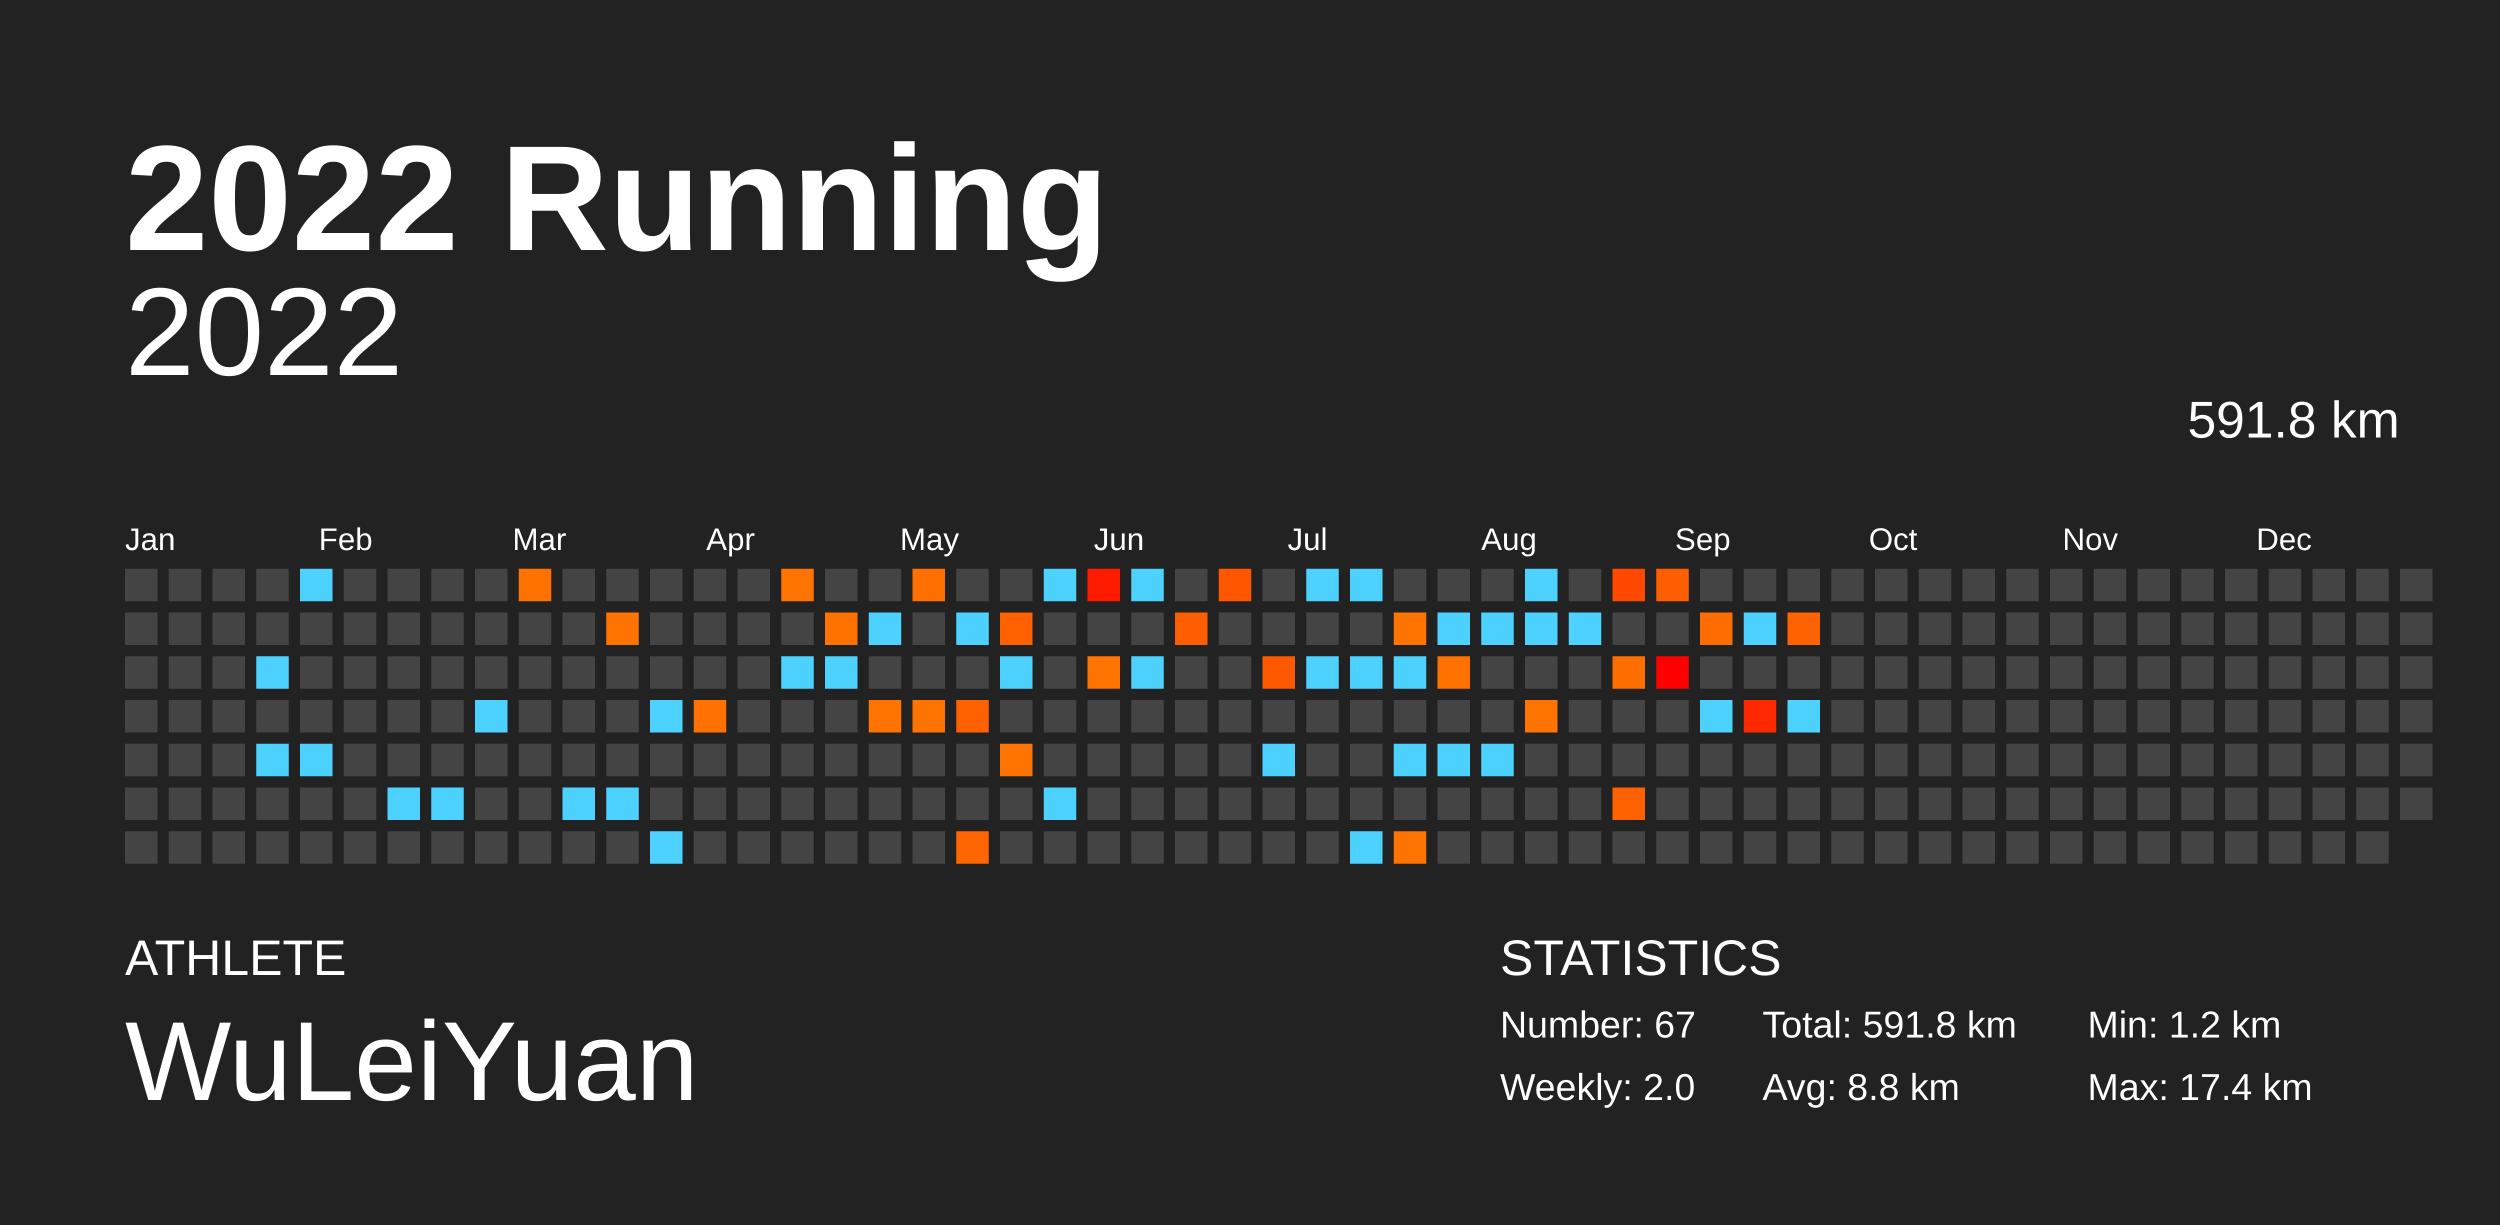
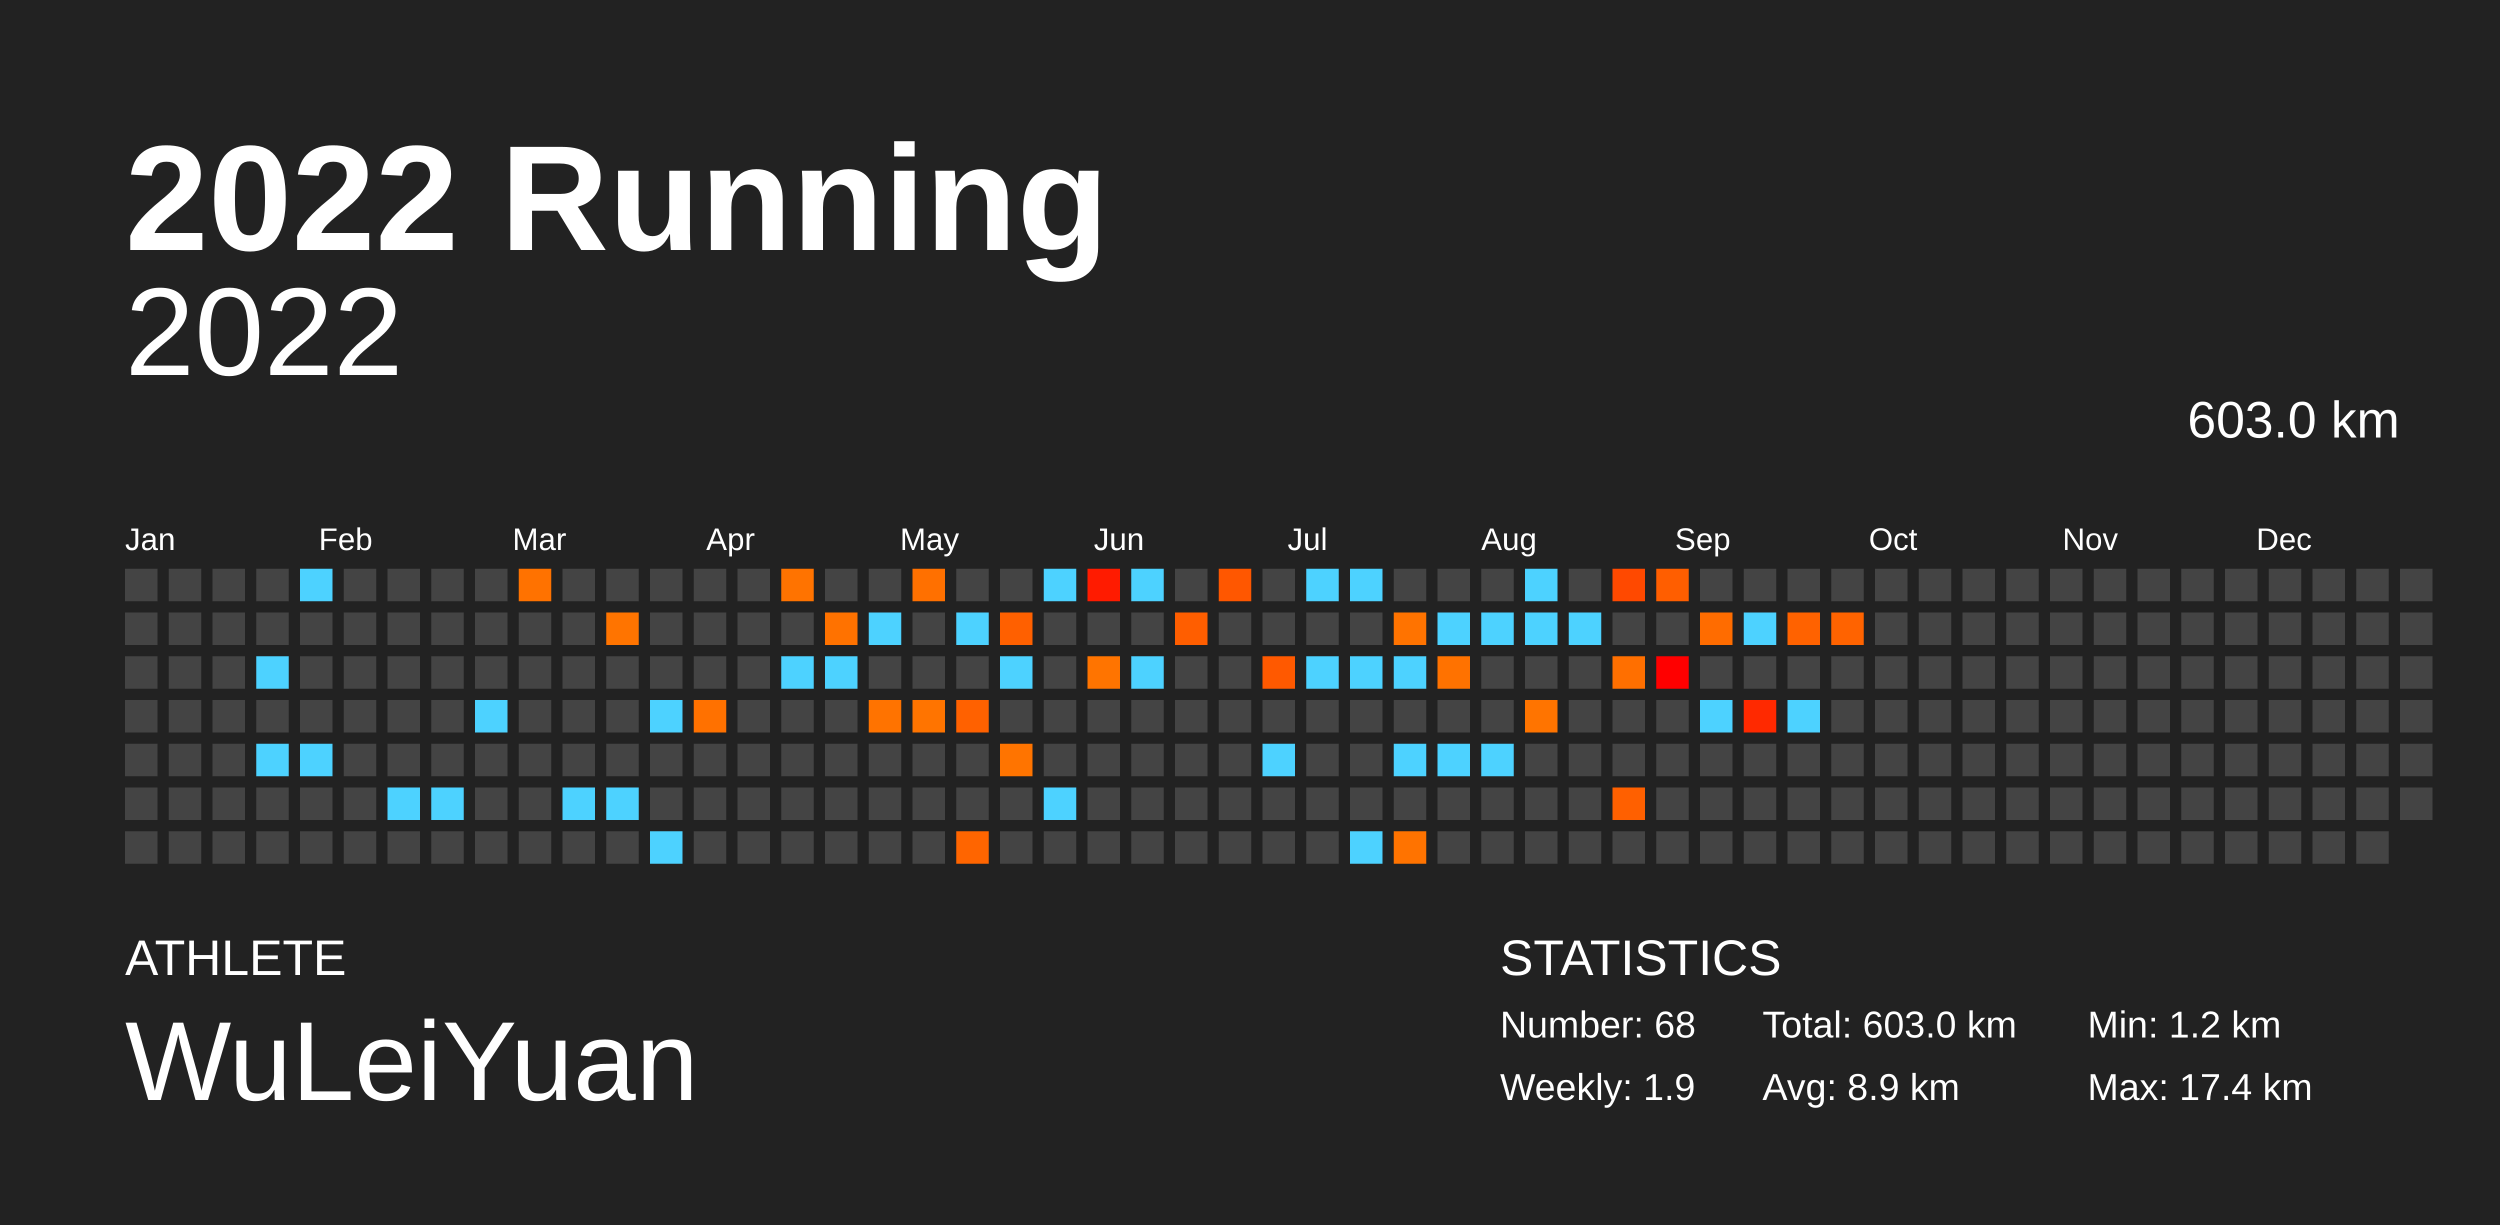
<svg xmlns="http://www.w3.org/2000/svg" baseProfile="full" height="98mm" version="1.1" viewBox="0,0,200,98" width="200mm">
  <defs />
  <rect fill="#222222" height="98" width="200" x="0" y="0" />
  <text fill="#FFFFFF" style="font-size:12px; font-family:Arial; font-weight:bold;" x="10" y="20">2022 Running</text>
  <text fill="#FFFFFF" style="font-size:4px; font-family:Arial" x="10" y="78">ATHLETE</text>
  <text fill="#FFFFFF" style="font-size:9px; font-family:Arial" x="10" y="88">WuLeiYuan</text>
  <text fill="#FFFFFF" style="font-size:4px; font-family:Arial" x="120" y="78">STATISTICS</text>
-   <text fill="#FFFFFF" style="font-size:3px; font-family:Arial" x="120" y="83">Number: 67</text>
-   <text fill="#FFFFFF" style="font-size:3px; font-family:Arial" x="120" y="88">Weekly: 2.0</text>
-   <text fill="#FFFFFF" style="font-size:3px; font-family:Arial" x="141" y="83">Total: 591.8 km</text>
-   <text fill="#FFFFFF" style="font-size:3px; font-family:Arial" x="141" y="88">Avg: 8.8 km</text>
+   <text fill="#FFFFFF" style="font-size:3px; font-family:Arial" x="120" y="83">Number: 68</text>
+   <text fill="#FFFFFF" style="font-size:3px; font-family:Arial" x="120" y="88">Weekly: 1.9</text>
+   <text fill="#FFFFFF" style="font-size:3px; font-family:Arial" x="141" y="83">Total: 603.0 km</text>
+   <text fill="#FFFFFF" style="font-size:3px; font-family:Arial" x="141" y="88">Avg: 8.9 km</text>
  <text fill="#FFFFFF" style="font-size:3px; font-family:Arial" x="167" y="83">Min: 1.2 km</text>
  <text fill="#FFFFFF" style="font-size:3px; font-family:Arial" x="167" y="88">Max: 17.4 km</text>
  <text alignment-baseline="hanging" fill="#FFFFFF" style="font-size:10.0px; font-family:Arial;" x="10" y="30">2022</text>
-   <text alignment-baseline="hanging" fill="#FFFFFF" style="font-size:4.125px; font-family:Arial;" x="175" y="35">591.8 km</text>
+   <text alignment-baseline="hanging" fill="#FFFFFF" style="font-size:4.125px; font-family:Arial;" x="175" y="35">603.0 km</text>
  <text fill="#FFFFFF" style="font-size:2.5px; font-family:Arial" x="10.0" y="44">Jan</text>
  <text fill="#FFFFFF" style="font-size:2.5px; font-family:Arial" x="25.5" y="44">Feb</text>
  <text fill="#FFFFFF" style="font-size:2.5px; font-family:Arial" x="41.0" y="44">Mar</text>
  <text fill="#FFFFFF" style="font-size:2.5px; font-family:Arial" x="56.5" y="44">Apr</text>
  <text fill="#FFFFFF" style="font-size:2.5px; font-family:Arial" x="72.0" y="44">May</text>
  <text fill="#FFFFFF" style="font-size:2.5px; font-family:Arial" x="87.5" y="44">Jun</text>
  <text fill="#FFFFFF" style="font-size:2.5px; font-family:Arial" x="103.0" y="44">Jul</text>
  <text fill="#FFFFFF" style="font-size:2.5px; font-family:Arial" x="118.5" y="44">Aug</text>
  <text fill="#FFFFFF" style="font-size:2.5px; font-family:Arial" x="134.0" y="44">Sep</text>
  <text fill="#FFFFFF" style="font-size:2.5px; font-family:Arial" x="149.5" y="44">Oct</text>
  <text fill="#FFFFFF" style="font-size:2.5px; font-family:Arial" x="165.0" y="44">Nov</text>
  <text fill="#FFFFFF" style="font-size:2.5px; font-family:Arial" x="180.5" y="44">Dec</text>
  <rect fill="#444444" height="2.6" width="2.6" x="10.0" y="45.5" />
  <rect fill="#444444" height="2.6" width="2.6" x="10.0" y="49.0" />
  <rect fill="#444444" height="2.6" width="2.6" x="10.0" y="52.5" />
  <rect fill="#444444" height="2.6" width="2.6" x="10.0" y="56.0" />
  <rect fill="#444444" height="2.6" width="2.6" x="10.0" y="59.5" />
  <rect fill="#444444" height="2.6" width="2.6" x="10.0" y="63.0" />
  <rect fill="#444444" height="2.6" width="2.6" x="10.0" y="66.5" />
  <rect fill="#444444" height="2.6" width="2.6" x="13.5" y="45.5" />
  <rect fill="#444444" height="2.6" width="2.6" x="13.5" y="49.0" />
  <rect fill="#444444" height="2.6" width="2.6" x="13.5" y="52.5" />
  <rect fill="#444444" height="2.6" width="2.6" x="13.5" y="56.0" />
  <rect fill="#444444" height="2.6" width="2.6" x="13.5" y="59.5" />
  <rect fill="#444444" height="2.6" width="2.6" x="13.5" y="63.0" />
  <rect fill="#444444" height="2.6" width="2.6" x="13.5" y="66.5" />
  <rect fill="#444444" height="2.6" width="2.6" x="17.0" y="45.5" />
  <rect fill="#444444" height="2.6" width="2.6" x="17.0" y="49.0" />
  <rect fill="#444444" height="2.6" width="2.6" x="17.0" y="52.5" />
  <rect fill="#444444" height="2.6" width="2.6" x="17.0" y="56.0" />
  <rect fill="#444444" height="2.6" width="2.6" x="17.0" y="59.5" />
  <rect fill="#444444" height="2.6" width="2.6" x="17.0" y="63.0" />
  <rect fill="#444444" height="2.6" width="2.6" x="17.0" y="66.5" />
  <rect fill="#444444" height="2.6" width="2.6" x="20.5" y="45.5" />
  <rect fill="#444444" height="2.6" width="2.6" x="20.5" y="49.0" />
  <rect fill="#4dd2ff" height="2.6" width="2.6" x="20.5" y="52.5" />
  <rect fill="#444444" height="2.6" width="2.6" x="20.5" y="56.0" />
  <rect fill="#4dd2ff" height="2.6" width="2.6" x="20.5" y="59.5" />
  <rect fill="#444444" height="2.6" width="2.6" x="20.5" y="63.0" />
  <rect fill="#444444" height="2.6" width="2.6" x="20.5" y="66.5" />
  <rect fill="#4dd2ff" height="2.6" width="2.6" x="24.0" y="45.5" />
  <rect fill="#444444" height="2.6" width="2.6" x="24.0" y="49.0" />
  <rect fill="#444444" height="2.6" width="2.6" x="24.0" y="52.5" />
  <rect fill="#444444" height="2.6" width="2.6" x="24.0" y="56.0" />
  <rect fill="#4dd2ff" height="2.6" width="2.6" x="24.0" y="59.5" />
  <rect fill="#444444" height="2.6" width="2.6" x="24.0" y="63.0" />
  <rect fill="#444444" height="2.6" width="2.6" x="24.0" y="66.5" />
  <rect fill="#444444" height="2.6" width="2.6" x="27.5" y="45.5" />
  <rect fill="#444444" height="2.6" width="2.6" x="27.5" y="49.0" />
  <rect fill="#444444" height="2.6" width="2.6" x="27.5" y="52.5" />
  <rect fill="#444444" height="2.6" width="2.6" x="27.5" y="56.0" />
  <rect fill="#444444" height="2.6" width="2.6" x="27.5" y="59.5" />
  <rect fill="#444444" height="2.6" width="2.6" x="27.5" y="63.0" />
  <rect fill="#444444" height="2.6" width="2.6" x="27.5" y="66.5" />
  <rect fill="#444444" height="2.6" width="2.6" x="31.0" y="45.5" />
  <rect fill="#444444" height="2.6" width="2.6" x="31.0" y="49.0" />
  <rect fill="#444444" height="2.6" width="2.6" x="31.0" y="52.5" />
  <rect fill="#444444" height="2.6" width="2.6" x="31.0" y="56.0" />
  <rect fill="#444444" height="2.6" width="2.6" x="31.0" y="59.5" />
  <rect fill="#4dd2ff" height="2.6" width="2.6" x="31.0" y="63.0" />
  <rect fill="#444444" height="2.6" width="2.6" x="31.0" y="66.5" />
  <rect fill="#444444" height="2.6" width="2.6" x="34.5" y="45.5" />
  <rect fill="#444444" height="2.6" width="2.6" x="34.5" y="49.0" />
  <rect fill="#444444" height="2.6" width="2.6" x="34.5" y="52.5" />
  <rect fill="#444444" height="2.6" width="2.6" x="34.5" y="56.0" />
  <rect fill="#444444" height="2.6" width="2.6" x="34.5" y="59.5" />
  <rect fill="#4dd2ff" height="2.6" width="2.6" x="34.5" y="63.0" />
  <rect fill="#444444" height="2.6" width="2.6" x="34.5" y="66.5" />
  <rect fill="#444444" height="2.6" width="2.6" x="38.0" y="45.5" />
  <rect fill="#444444" height="2.6" width="2.6" x="38.0" y="49.0" />
  <rect fill="#444444" height="2.6" width="2.6" x="38.0" y="52.5" />
  <rect fill="#4dd2ff" height="2.6" width="2.6" x="38.0" y="56.0" />
  <rect fill="#444444" height="2.6" width="2.6" x="38.0" y="59.5" />
  <rect fill="#444444" height="2.6" width="2.6" x="38.0" y="63.0" />
  <rect fill="#444444" height="2.6" width="2.6" x="38.0" y="66.5" />
  <rect fill="#ff7200" height="2.6" width="2.6" x="41.5" y="45.5" />
  <rect fill="#444444" height="2.6" width="2.6" x="41.5" y="49.0" />
  <rect fill="#444444" height="2.6" width="2.6" x="41.5" y="52.5" />
  <rect fill="#444444" height="2.6" width="2.6" x="41.5" y="56.0" />
  <rect fill="#444444" height="2.6" width="2.6" x="41.5" y="59.5" />
  <rect fill="#444444" height="2.6" width="2.6" x="41.5" y="63.0" />
  <rect fill="#444444" height="2.6" width="2.6" x="41.5" y="66.5" />
  <rect fill="#444444" height="2.6" width="2.6" x="45.0" y="45.5" />
  <rect fill="#444444" height="2.6" width="2.6" x="45.0" y="49.0" />
  <rect fill="#444444" height="2.6" width="2.6" x="45.0" y="52.5" />
  <rect fill="#444444" height="2.6" width="2.6" x="45.0" y="56.0" />
  <rect fill="#444444" height="2.6" width="2.6" x="45.0" y="59.5" />
  <rect fill="#4dd2ff" height="2.6" width="2.6" x="45.0" y="63.0" />
  <rect fill="#444444" height="2.6" width="2.6" x="45.0" y="66.5" />
  <rect fill="#444444" height="2.6" width="2.6" x="48.5" y="45.5" />
  <rect fill="#ff7400" height="2.6" width="2.6" x="48.5" y="49.0" />
  <rect fill="#444444" height="2.6" width="2.6" x="48.5" y="52.5" />
  <rect fill="#444444" height="2.6" width="2.6" x="48.5" y="56.0" />
  <rect fill="#444444" height="2.6" width="2.6" x="48.5" y="59.5" />
  <rect fill="#4dd2ff" height="2.6" width="2.6" x="48.5" y="63.0" />
  <rect fill="#444444" height="2.6" width="2.6" x="48.5" y="66.5" />
  <rect fill="#444444" height="2.6" width="2.6" x="52.0" y="45.5" />
  <rect fill="#444444" height="2.6" width="2.6" x="52.0" y="49.0" />
  <rect fill="#444444" height="2.6" width="2.6" x="52.0" y="52.5" />
  <rect fill="#4dd2ff" height="2.6" width="2.6" x="52.0" y="56.0" />
  <rect fill="#444444" height="2.6" width="2.6" x="52.0" y="59.5" />
  <rect fill="#444444" height="2.6" width="2.6" x="52.0" y="63.0" />
  <rect fill="#4dd2ff" height="2.6" width="2.6" x="52.0" y="66.5" />
  <rect fill="#444444" height="2.6" width="2.6" x="55.5" y="45.5" />
  <rect fill="#444444" height="2.6" width="2.6" x="55.5" y="49.0" />
  <rect fill="#444444" height="2.6" width="2.6" x="55.5" y="52.5" />
  <rect fill="#ff7100" height="2.6" width="2.6" x="55.5" y="56.0" />
  <rect fill="#444444" height="2.6" width="2.6" x="55.5" y="59.5" />
  <rect fill="#444444" height="2.6" width="2.6" x="55.5" y="63.0" />
  <rect fill="#444444" height="2.6" width="2.6" x="55.5" y="66.5" />
  <rect fill="#444444" height="2.6" width="2.6" x="59.0" y="45.5" />
  <rect fill="#444444" height="2.6" width="2.6" x="59.0" y="49.0" />
  <rect fill="#444444" height="2.6" width="2.6" x="59.0" y="52.5" />
  <rect fill="#444444" height="2.6" width="2.6" x="59.0" y="56.0" />
  <rect fill="#444444" height="2.6" width="2.6" x="59.0" y="59.5" />
  <rect fill="#444444" height="2.6" width="2.6" x="59.0" y="63.0" />
  <rect fill="#444444" height="2.6" width="2.6" x="59.0" y="66.5" />
  <rect fill="#ff7300" height="2.6" width="2.6" x="62.5" y="45.5" />
  <rect fill="#444444" height="2.6" width="2.6" x="62.5" y="49.0" />
  <rect fill="#4dd2ff" height="2.6" width="2.6" x="62.5" y="52.5" />
  <rect fill="#444444" height="2.6" width="2.6" x="62.5" y="56.0" />
  <rect fill="#444444" height="2.6" width="2.6" x="62.5" y="59.5" />
  <rect fill="#444444" height="2.6" width="2.6" x="62.5" y="63.0" />
  <rect fill="#444444" height="2.6" width="2.6" x="62.5" y="66.5" />
  <rect fill="#444444" height="2.6" width="2.6" x="66.0" y="45.5" />
  <rect fill="#ff7200" height="2.6" width="2.6" x="66.0" y="49.0" />
  <rect fill="#4dd2ff" height="2.6" width="2.6" x="66.0" y="52.5" />
  <rect fill="#444444" height="2.6" width="2.6" x="66.0" y="56.0" />
  <rect fill="#444444" height="2.6" width="2.6" x="66.0" y="59.5" />
  <rect fill="#444444" height="2.6" width="2.6" x="66.0" y="63.0" />
  <rect fill="#444444" height="2.6" width="2.6" x="66.0" y="66.5" />
  <rect fill="#444444" height="2.6" width="2.6" x="69.5" y="45.5" />
  <rect fill="#4dd2ff" height="2.6" width="2.6" x="69.5" y="49.0" />
  <rect fill="#444444" height="2.6" width="2.6" x="69.5" y="52.5" />
  <rect fill="#ff7300" height="2.6" width="2.6" x="69.5" y="56.0" />
  <rect fill="#444444" height="2.6" width="2.6" x="69.5" y="59.5" />
  <rect fill="#444444" height="2.6" width="2.6" x="69.5" y="63.0" />
  <rect fill="#444444" height="2.6" width="2.6" x="69.5" y="66.5" />
  <rect fill="#ff7000" height="2.6" width="2.6" x="73.0" y="45.5" />
  <rect fill="#444444" height="2.6" width="2.6" x="73.0" y="49.0" />
  <rect fill="#444444" height="2.6" width="2.6" x="73.0" y="52.5" />
  <rect fill="#ff7400" height="2.6" width="2.6" x="73.0" y="56.0" />
  <rect fill="#444444" height="2.6" width="2.6" x="73.0" y="59.5" />
  <rect fill="#444444" height="2.6" width="2.6" x="73.0" y="63.0" />
  <rect fill="#444444" height="2.6" width="2.6" x="73.0" y="66.5" />
  <rect fill="#444444" height="2.6" width="2.6" x="76.5" y="45.5" />
  <rect fill="#4dd2ff" height="2.6" width="2.6" x="76.5" y="49.0" />
  <rect fill="#444444" height="2.6" width="2.6" x="76.5" y="52.5" />
  <rect fill="#ff6100" height="2.6" width="2.6" x="76.5" y="56.0" />
  <rect fill="#444444" height="2.6" width="2.6" x="76.5" y="59.5" />
  <rect fill="#444444" height="2.6" width="2.6" x="76.5" y="63.0" />
  <rect fill="#ff6500" height="2.6" width="2.6" x="76.5" y="66.5" />
  <rect fill="#444444" height="2.6" width="2.6" x="80.0" y="45.5" />
  <rect fill="#ff6000" height="2.6" width="2.6" x="80.0" y="49.0" />
  <rect fill="#4dd2ff" height="2.6" width="2.6" x="80.0" y="52.5" />
  <rect fill="#444444" height="2.6" width="2.6" x="80.0" y="56.0" />
  <rect fill="#ff7400" height="2.6" width="2.6" x="80.0" y="59.5" />
  <rect fill="#444444" height="2.6" width="2.6" x="80.0" y="63.0" />
  <rect fill="#444444" height="2.6" width="2.6" x="80.0" y="66.5" />
  <rect fill="#4dd2ff" height="2.6" width="2.6" x="83.5" y="45.5" />
  <rect fill="#444444" height="2.6" width="2.6" x="83.5" y="49.0" />
  <rect fill="#444444" height="2.6" width="2.6" x="83.5" y="52.5" />
  <rect fill="#444444" height="2.6" width="2.6" x="83.5" y="56.0" />
  <rect fill="#444444" height="2.6" width="2.6" x="83.5" y="59.5" />
  <rect fill="#4dd2ff" height="2.6" width="2.6" x="83.5" y="63.0" />
  <rect fill="#444444" height="2.6" width="2.6" x="83.5" y="66.5" />
  <rect fill="#ff1b00" height="2.6" width="2.6" x="87.0" y="45.5" />
  <rect fill="#444444" height="2.6" width="2.6" x="87.0" y="49.0" />
  <rect fill="#ff7400" height="2.6" width="2.6" x="87.0" y="52.5" />
  <rect fill="#444444" height="2.6" width="2.6" x="87.0" y="56.0" />
  <rect fill="#444444" height="2.6" width="2.6" x="87.0" y="59.5" />
  <rect fill="#444444" height="2.6" width="2.6" x="87.0" y="63.0" />
  <rect fill="#444444" height="2.6" width="2.6" x="87.0" y="66.5" />
  <rect fill="#4dd2ff" height="2.6" width="2.6" x="90.5" y="45.5" />
  <rect fill="#444444" height="2.6" width="2.6" x="90.5" y="49.0" />
  <rect fill="#4dd2ff" height="2.6" width="2.6" x="90.5" y="52.5" />
  <rect fill="#444444" height="2.6" width="2.6" x="90.5" y="56.0" />
  <rect fill="#444444" height="2.6" width="2.6" x="90.5" y="59.5" />
  <rect fill="#444444" height="2.6" width="2.6" x="90.5" y="63.0" />
  <rect fill="#444444" height="2.6" width="2.6" x="90.5" y="66.5" />
  <rect fill="#444444" height="2.6" width="2.6" x="94.0" y="45.5" />
  <rect fill="#ff5e00" height="2.6" width="2.6" x="94.0" y="49.0" />
  <rect fill="#444444" height="2.6" width="2.6" x="94.0" y="52.5" />
  <rect fill="#444444" height="2.6" width="2.6" x="94.0" y="56.0" />
  <rect fill="#444444" height="2.6" width="2.6" x="94.0" y="59.5" />
  <rect fill="#444444" height="2.6" width="2.6" x="94.0" y="63.0" />
  <rect fill="#444444" height="2.6" width="2.6" x="94.0" y="66.5" />
  <rect fill="#ff5700" height="2.6" width="2.6" x="97.5" y="45.5" />
  <rect fill="#444444" height="2.6" width="2.6" x="97.5" y="49.0" />
  <rect fill="#444444" height="2.6" width="2.6" x="97.5" y="52.5" />
  <rect fill="#444444" height="2.6" width="2.6" x="97.5" y="56.0" />
  <rect fill="#444444" height="2.6" width="2.6" x="97.5" y="59.5" />
  <rect fill="#444444" height="2.6" width="2.6" x="97.5" y="63.0" />
  <rect fill="#444444" height="2.6" width="2.6" x="97.5" y="66.5" />
  <rect fill="#444444" height="2.6" width="2.6" x="101.0" y="45.5" />
  <rect fill="#444444" height="2.6" width="2.6" x="101.0" y="49.0" />
  <rect fill="#ff5900" height="2.6" width="2.6" x="101.0" y="52.5" />
  <rect fill="#444444" height="2.6" width="2.6" x="101.0" y="56.0" />
  <rect fill="#4dd2ff" height="2.6" width="2.6" x="101.0" y="59.5" />
  <rect fill="#444444" height="2.6" width="2.6" x="101.0" y="63.0" />
  <rect fill="#444444" height="2.6" width="2.6" x="101.0" y="66.5" />
  <rect fill="#4dd2ff" height="2.6" width="2.6" x="104.5" y="45.5" />
  <rect fill="#444444" height="2.6" width="2.6" x="104.5" y="49.0" />
  <rect fill="#4dd2ff" height="2.6" width="2.6" x="104.5" y="52.5" />
  <rect fill="#444444" height="2.6" width="2.6" x="104.5" y="56.0" />
  <rect fill="#444444" height="2.6" width="2.6" x="104.5" y="59.5" />
  <rect fill="#444444" height="2.6" width="2.6" x="104.5" y="63.0" />
  <rect fill="#444444" height="2.6" width="2.6" x="104.5" y="66.5" />
  <rect fill="#4dd2ff" height="2.6" width="2.6" x="108.0" y="45.5" />
  <rect fill="#444444" height="2.6" width="2.6" x="108.0" y="49.0" />
  <rect fill="#4dd2ff" height="2.6" width="2.6" x="108.0" y="52.5" />
  <rect fill="#444444" height="2.6" width="2.6" x="108.0" y="56.0" />
  <rect fill="#444444" height="2.6" width="2.6" x="108.0" y="59.5" />
  <rect fill="#444444" height="2.6" width="2.6" x="108.0" y="63.0" />
  <rect fill="#4dd2ff" height="2.6" width="2.6" x="108.0" y="66.5" />
  <rect fill="#444444" height="2.6" width="2.6" x="111.5" y="45.5" />
  <rect fill="#ff7300" height="2.6" width="2.6" x="111.5" y="49.0" />
  <rect fill="#4dd2ff" height="2.6" width="2.6" x="111.5" y="52.5" />
  <rect fill="#444444" height="2.6" width="2.6" x="111.5" y="56.0" />
  <rect fill="#4dd2ff" height="2.6" width="2.6" x="111.5" y="59.5" />
  <rect fill="#444444" height="2.6" width="2.6" x="111.5" y="63.0" />
  <rect fill="#ff7300" height="2.6" width="2.6" x="111.5" y="66.5" />
  <rect fill="#444444" height="2.6" width="2.6" x="115.0" y="45.5" />
  <rect fill="#4dd2ff" height="2.6" width="2.6" x="115.0" y="49.0" />
  <rect fill="#ff7200" height="2.6" width="2.6" x="115.0" y="52.5" />
  <rect fill="#444444" height="2.6" width="2.6" x="115.0" y="56.0" />
  <rect fill="#4dd2ff" height="2.6" width="2.6" x="115.0" y="59.5" />
  <rect fill="#444444" height="2.6" width="2.6" x="115.0" y="63.0" />
  <rect fill="#444444" height="2.6" width="2.6" x="115.0" y="66.5" />
  <rect fill="#444444" height="2.6" width="2.6" x="118.5" y="45.5" />
  <rect fill="#4dd2ff" height="2.6" width="2.6" x="118.5" y="49.0" />
  <rect fill="#444444" height="2.6" width="2.6" x="118.5" y="52.5" />
  <rect fill="#444444" height="2.6" width="2.6" x="118.5" y="56.0" />
  <rect fill="#4dd2ff" height="2.6" width="2.6" x="118.5" y="59.5" />
  <rect fill="#444444" height="2.6" width="2.6" x="118.5" y="63.0" />
  <rect fill="#444444" height="2.6" width="2.6" x="118.5" y="66.5" />
  <rect fill="#4dd2ff" height="2.6" width="2.6" x="122.0" y="45.5" />
  <rect fill="#4dd2ff" height="2.6" width="2.6" x="122.0" y="49.0" />
  <rect fill="#444444" height="2.6" width="2.6" x="122.0" y="52.5" />
  <rect fill="#ff7400" height="2.6" width="2.6" x="122.0" y="56.0" />
  <rect fill="#444444" height="2.6" width="2.6" x="122.0" y="59.5" />
  <rect fill="#444444" height="2.6" width="2.6" x="122.0" y="63.0" />
  <rect fill="#444444" height="2.6" width="2.6" x="122.0" y="66.5" />
  <rect fill="#444444" height="2.6" width="2.6" x="125.5" y="45.5" />
  <rect fill="#4dd2ff" height="2.6" width="2.6" x="125.5" y="49.0" />
  <rect fill="#444444" height="2.6" width="2.6" x="125.5" y="52.5" />
  <rect fill="#444444" height="2.6" width="2.6" x="125.5" y="56.0" />
  <rect fill="#444444" height="2.6" width="2.6" x="125.5" y="59.5" />
  <rect fill="#444444" height="2.6" width="2.6" x="125.5" y="63.0" />
  <rect fill="#444444" height="2.6" width="2.6" x="125.5" y="66.5" />
  <rect fill="#ff4900" height="2.6" width="2.6" x="129.0" y="45.5" />
  <rect fill="#444444" height="2.6" width="2.6" x="129.0" y="49.0" />
  <rect fill="#ff6f00" height="2.6" width="2.6" x="129.0" y="52.5" />
  <rect fill="#444444" height="2.6" width="2.6" x="129.0" y="56.0" />
  <rect fill="#444444" height="2.6" width="2.6" x="129.0" y="59.5" />
  <rect fill="#ff6000" height="2.6" width="2.6" x="129.0" y="63.0" />
  <rect fill="#444444" height="2.6" width="2.6" x="129.0" y="66.5" />
  <rect fill="#ff5e00" height="2.6" width="2.6" x="132.5" y="45.5" />
  <rect fill="#444444" height="2.6" width="2.6" x="132.5" y="49.0" />
  <rect fill="#ff0000" height="2.6" width="2.6" x="132.5" y="52.5" />
  <rect fill="#444444" height="2.6" width="2.6" x="132.5" y="56.0" />
  <rect fill="#444444" height="2.6" width="2.6" x="132.5" y="59.5" />
  <rect fill="#444444" height="2.6" width="2.6" x="132.5" y="63.0" />
  <rect fill="#444444" height="2.6" width="2.6" x="132.5" y="66.5" />
  <rect fill="#444444" height="2.6" width="2.6" x="136.0" y="45.5" />
  <rect fill="#ff6c00" height="2.6" width="2.6" x="136.0" y="49.0" />
  <rect fill="#444444" height="2.6" width="2.6" x="136.0" y="52.5" />
  <rect fill="#4dd2ff" height="2.6" width="2.6" x="136.0" y="56.0" />
  <rect fill="#444444" height="2.6" width="2.6" x="136.0" y="59.5" />
  <rect fill="#444444" height="2.6" width="2.6" x="136.0" y="63.0" />
  <rect fill="#444444" height="2.6" width="2.6" x="136.0" y="66.5" />
  <rect fill="#444444" height="2.6" width="2.6" x="139.5" y="45.5" />
  <rect fill="#4dd2ff" height="2.6" width="2.6" x="139.5" y="49.0" />
  <rect fill="#444444" height="2.6" width="2.6" x="139.5" y="52.5" />
  <rect fill="#ff2900" height="2.6" width="2.6" x="139.5" y="56.0" />
  <rect fill="#444444" height="2.6" width="2.6" x="139.5" y="59.5" />
  <rect fill="#444444" height="2.6" width="2.6" x="139.5" y="63.0" />
  <rect fill="#444444" height="2.6" width="2.6" x="139.5" y="66.5" />
  <rect fill="#444444" height="2.6" width="2.6" x="143.0" y="45.5" />
  <rect fill="#ff6200" height="2.6" width="2.6" x="143.0" y="49.0" />
  <rect fill="#444444" height="2.6" width="2.6" x="143.0" y="52.5" />
  <rect fill="#4dd2ff" height="2.6" width="2.6" x="143.0" y="56.0" />
  <rect fill="#444444" height="2.6" width="2.6" x="143.0" y="59.5" />
  <rect fill="#444444" height="2.6" width="2.6" x="143.0" y="63.0" />
  <rect fill="#444444" height="2.6" width="2.6" x="143.0" y="66.5" />
  <rect fill="#444444" height="2.6" width="2.6" x="146.5" y="45.5" />
-   <rect fill="#444444" height="2.6" width="2.6" x="146.5" y="49.0" />
+   <rect fill="#ff6300" height="2.6" width="2.6" x="146.5" y="49.0" />
  <rect fill="#444444" height="2.6" width="2.6" x="146.5" y="52.5" />
  <rect fill="#444444" height="2.6" width="2.6" x="146.5" y="56.0" />
  <rect fill="#444444" height="2.6" width="2.6" x="146.5" y="59.5" />
  <rect fill="#444444" height="2.6" width="2.6" x="146.5" y="63.0" />
  <rect fill="#444444" height="2.6" width="2.6" x="146.5" y="66.5" />
  <rect fill="#444444" height="2.6" width="2.6" x="150.0" y="45.5" />
  <rect fill="#444444" height="2.6" width="2.6" x="150.0" y="49.0" />
  <rect fill="#444444" height="2.6" width="2.6" x="150.0" y="52.5" />
  <rect fill="#444444" height="2.6" width="2.6" x="150.0" y="56.0" />
  <rect fill="#444444" height="2.6" width="2.6" x="150.0" y="59.5" />
  <rect fill="#444444" height="2.6" width="2.6" x="150.0" y="63.0" />
  <rect fill="#444444" height="2.6" width="2.6" x="150.0" y="66.5" />
  <rect fill="#444444" height="2.6" width="2.6" x="153.5" y="45.5" />
  <rect fill="#444444" height="2.6" width="2.6" x="153.5" y="49.0" />
  <rect fill="#444444" height="2.6" width="2.6" x="153.5" y="52.5" />
  <rect fill="#444444" height="2.6" width="2.6" x="153.5" y="56.0" />
  <rect fill="#444444" height="2.6" width="2.6" x="153.5" y="59.5" />
  <rect fill="#444444" height="2.6" width="2.6" x="153.5" y="63.0" />
  <rect fill="#444444" height="2.6" width="2.6" x="153.5" y="66.5" />
  <rect fill="#444444" height="2.6" width="2.6" x="157.0" y="45.5" />
  <rect fill="#444444" height="2.6" width="2.6" x="157.0" y="49.0" />
  <rect fill="#444444" height="2.6" width="2.6" x="157.0" y="52.5" />
  <rect fill="#444444" height="2.6" width="2.6" x="157.0" y="56.0" />
  <rect fill="#444444" height="2.6" width="2.6" x="157.0" y="59.5" />
  <rect fill="#444444" height="2.6" width="2.6" x="157.0" y="63.0" />
  <rect fill="#444444" height="2.6" width="2.6" x="157.0" y="66.5" />
  <rect fill="#444444" height="2.6" width="2.6" x="160.5" y="45.5" />
  <rect fill="#444444" height="2.6" width="2.6" x="160.5" y="49.0" />
  <rect fill="#444444" height="2.6" width="2.6" x="160.5" y="52.5" />
  <rect fill="#444444" height="2.6" width="2.6" x="160.5" y="56.0" />
  <rect fill="#444444" height="2.6" width="2.6" x="160.5" y="59.5" />
  <rect fill="#444444" height="2.6" width="2.6" x="160.5" y="63.0" />
  <rect fill="#444444" height="2.6" width="2.6" x="160.5" y="66.5" />
  <rect fill="#444444" height="2.6" width="2.6" x="164.0" y="45.5" />
  <rect fill="#444444" height="2.6" width="2.6" x="164.0" y="49.0" />
  <rect fill="#444444" height="2.6" width="2.6" x="164.0" y="52.5" />
  <rect fill="#444444" height="2.6" width="2.6" x="164.0" y="56.0" />
  <rect fill="#444444" height="2.6" width="2.6" x="164.0" y="59.5" />
  <rect fill="#444444" height="2.6" width="2.6" x="164.0" y="63.0" />
  <rect fill="#444444" height="2.6" width="2.6" x="164.0" y="66.5" />
  <rect fill="#444444" height="2.6" width="2.6" x="167.5" y="45.5" />
  <rect fill="#444444" height="2.6" width="2.6" x="167.5" y="49.0" />
  <rect fill="#444444" height="2.6" width="2.6" x="167.5" y="52.5" />
  <rect fill="#444444" height="2.6" width="2.6" x="167.5" y="56.0" />
  <rect fill="#444444" height="2.6" width="2.6" x="167.5" y="59.5" />
  <rect fill="#444444" height="2.6" width="2.6" x="167.5" y="63.0" />
  <rect fill="#444444" height="2.6" width="2.6" x="167.5" y="66.5" />
  <rect fill="#444444" height="2.6" width="2.6" x="171.0" y="45.5" />
  <rect fill="#444444" height="2.6" width="2.6" x="171.0" y="49.0" />
  <rect fill="#444444" height="2.6" width="2.6" x="171.0" y="52.5" />
  <rect fill="#444444" height="2.6" width="2.6" x="171.0" y="56.0" />
  <rect fill="#444444" height="2.6" width="2.6" x="171.0" y="59.5" />
  <rect fill="#444444" height="2.6" width="2.6" x="171.0" y="63.0" />
  <rect fill="#444444" height="2.6" width="2.6" x="171.0" y="66.5" />
  <rect fill="#444444" height="2.6" width="2.6" x="174.5" y="45.5" />
  <rect fill="#444444" height="2.6" width="2.6" x="174.5" y="49.0" />
  <rect fill="#444444" height="2.6" width="2.6" x="174.5" y="52.5" />
  <rect fill="#444444" height="2.6" width="2.6" x="174.5" y="56.0" />
  <rect fill="#444444" height="2.6" width="2.6" x="174.5" y="59.5" />
  <rect fill="#444444" height="2.6" width="2.6" x="174.5" y="63.0" />
  <rect fill="#444444" height="2.6" width="2.6" x="174.5" y="66.5" />
  <rect fill="#444444" height="2.6" width="2.6" x="178.0" y="45.5" />
  <rect fill="#444444" height="2.6" width="2.6" x="178.0" y="49.0" />
  <rect fill="#444444" height="2.6" width="2.6" x="178.0" y="52.5" />
  <rect fill="#444444" height="2.6" width="2.6" x="178.0" y="56.0" />
  <rect fill="#444444" height="2.6" width="2.6" x="178.0" y="59.5" />
  <rect fill="#444444" height="2.6" width="2.6" x="178.0" y="63.0" />
  <rect fill="#444444" height="2.6" width="2.6" x="178.0" y="66.5" />
  <rect fill="#444444" height="2.6" width="2.6" x="181.5" y="45.5" />
  <rect fill="#444444" height="2.6" width="2.6" x="181.5" y="49.0" />
  <rect fill="#444444" height="2.6" width="2.6" x="181.5" y="52.5" />
  <rect fill="#444444" height="2.6" width="2.6" x="181.5" y="56.0" />
  <rect fill="#444444" height="2.6" width="2.6" x="181.5" y="59.5" />
  <rect fill="#444444" height="2.6" width="2.6" x="181.5" y="63.0" />
  <rect fill="#444444" height="2.6" width="2.6" x="181.5" y="66.5" />
  <rect fill="#444444" height="2.6" width="2.6" x="185.0" y="45.5" />
  <rect fill="#444444" height="2.6" width="2.6" x="185.0" y="49.0" />
  <rect fill="#444444" height="2.6" width="2.6" x="185.0" y="52.5" />
  <rect fill="#444444" height="2.6" width="2.6" x="185.0" y="56.0" />
  <rect fill="#444444" height="2.6" width="2.6" x="185.0" y="59.5" />
  <rect fill="#444444" height="2.6" width="2.6" x="185.0" y="63.0" />
  <rect fill="#444444" height="2.6" width="2.6" x="185.0" y="66.5" />
  <rect fill="#444444" height="2.6" width="2.6" x="188.5" y="45.5" />
  <rect fill="#444444" height="2.6" width="2.6" x="188.5" y="49.0" />
  <rect fill="#444444" height="2.6" width="2.6" x="188.5" y="52.5" />
  <rect fill="#444444" height="2.6" width="2.6" x="188.5" y="56.0" />
  <rect fill="#444444" height="2.6" width="2.6" x="188.5" y="59.5" />
  <rect fill="#444444" height="2.6" width="2.6" x="188.5" y="63.0" />
  <rect fill="#444444" height="2.6" width="2.6" x="188.5" y="66.5" />
  <rect fill="#444444" height="2.6" width="2.6" x="192.0" y="45.5" />
  <rect fill="#444444" height="2.6" width="2.6" x="192.0" y="49.0" />
  <rect fill="#444444" height="2.6" width="2.6" x="192.0" y="52.5" />
  <rect fill="#444444" height="2.6" width="2.6" x="192.0" y="56.0" />
  <rect fill="#444444" height="2.6" width="2.6" x="192.0" y="59.5" />
  <rect fill="#444444" height="2.6" width="2.6" x="192.0" y="63.0" />
</svg>
